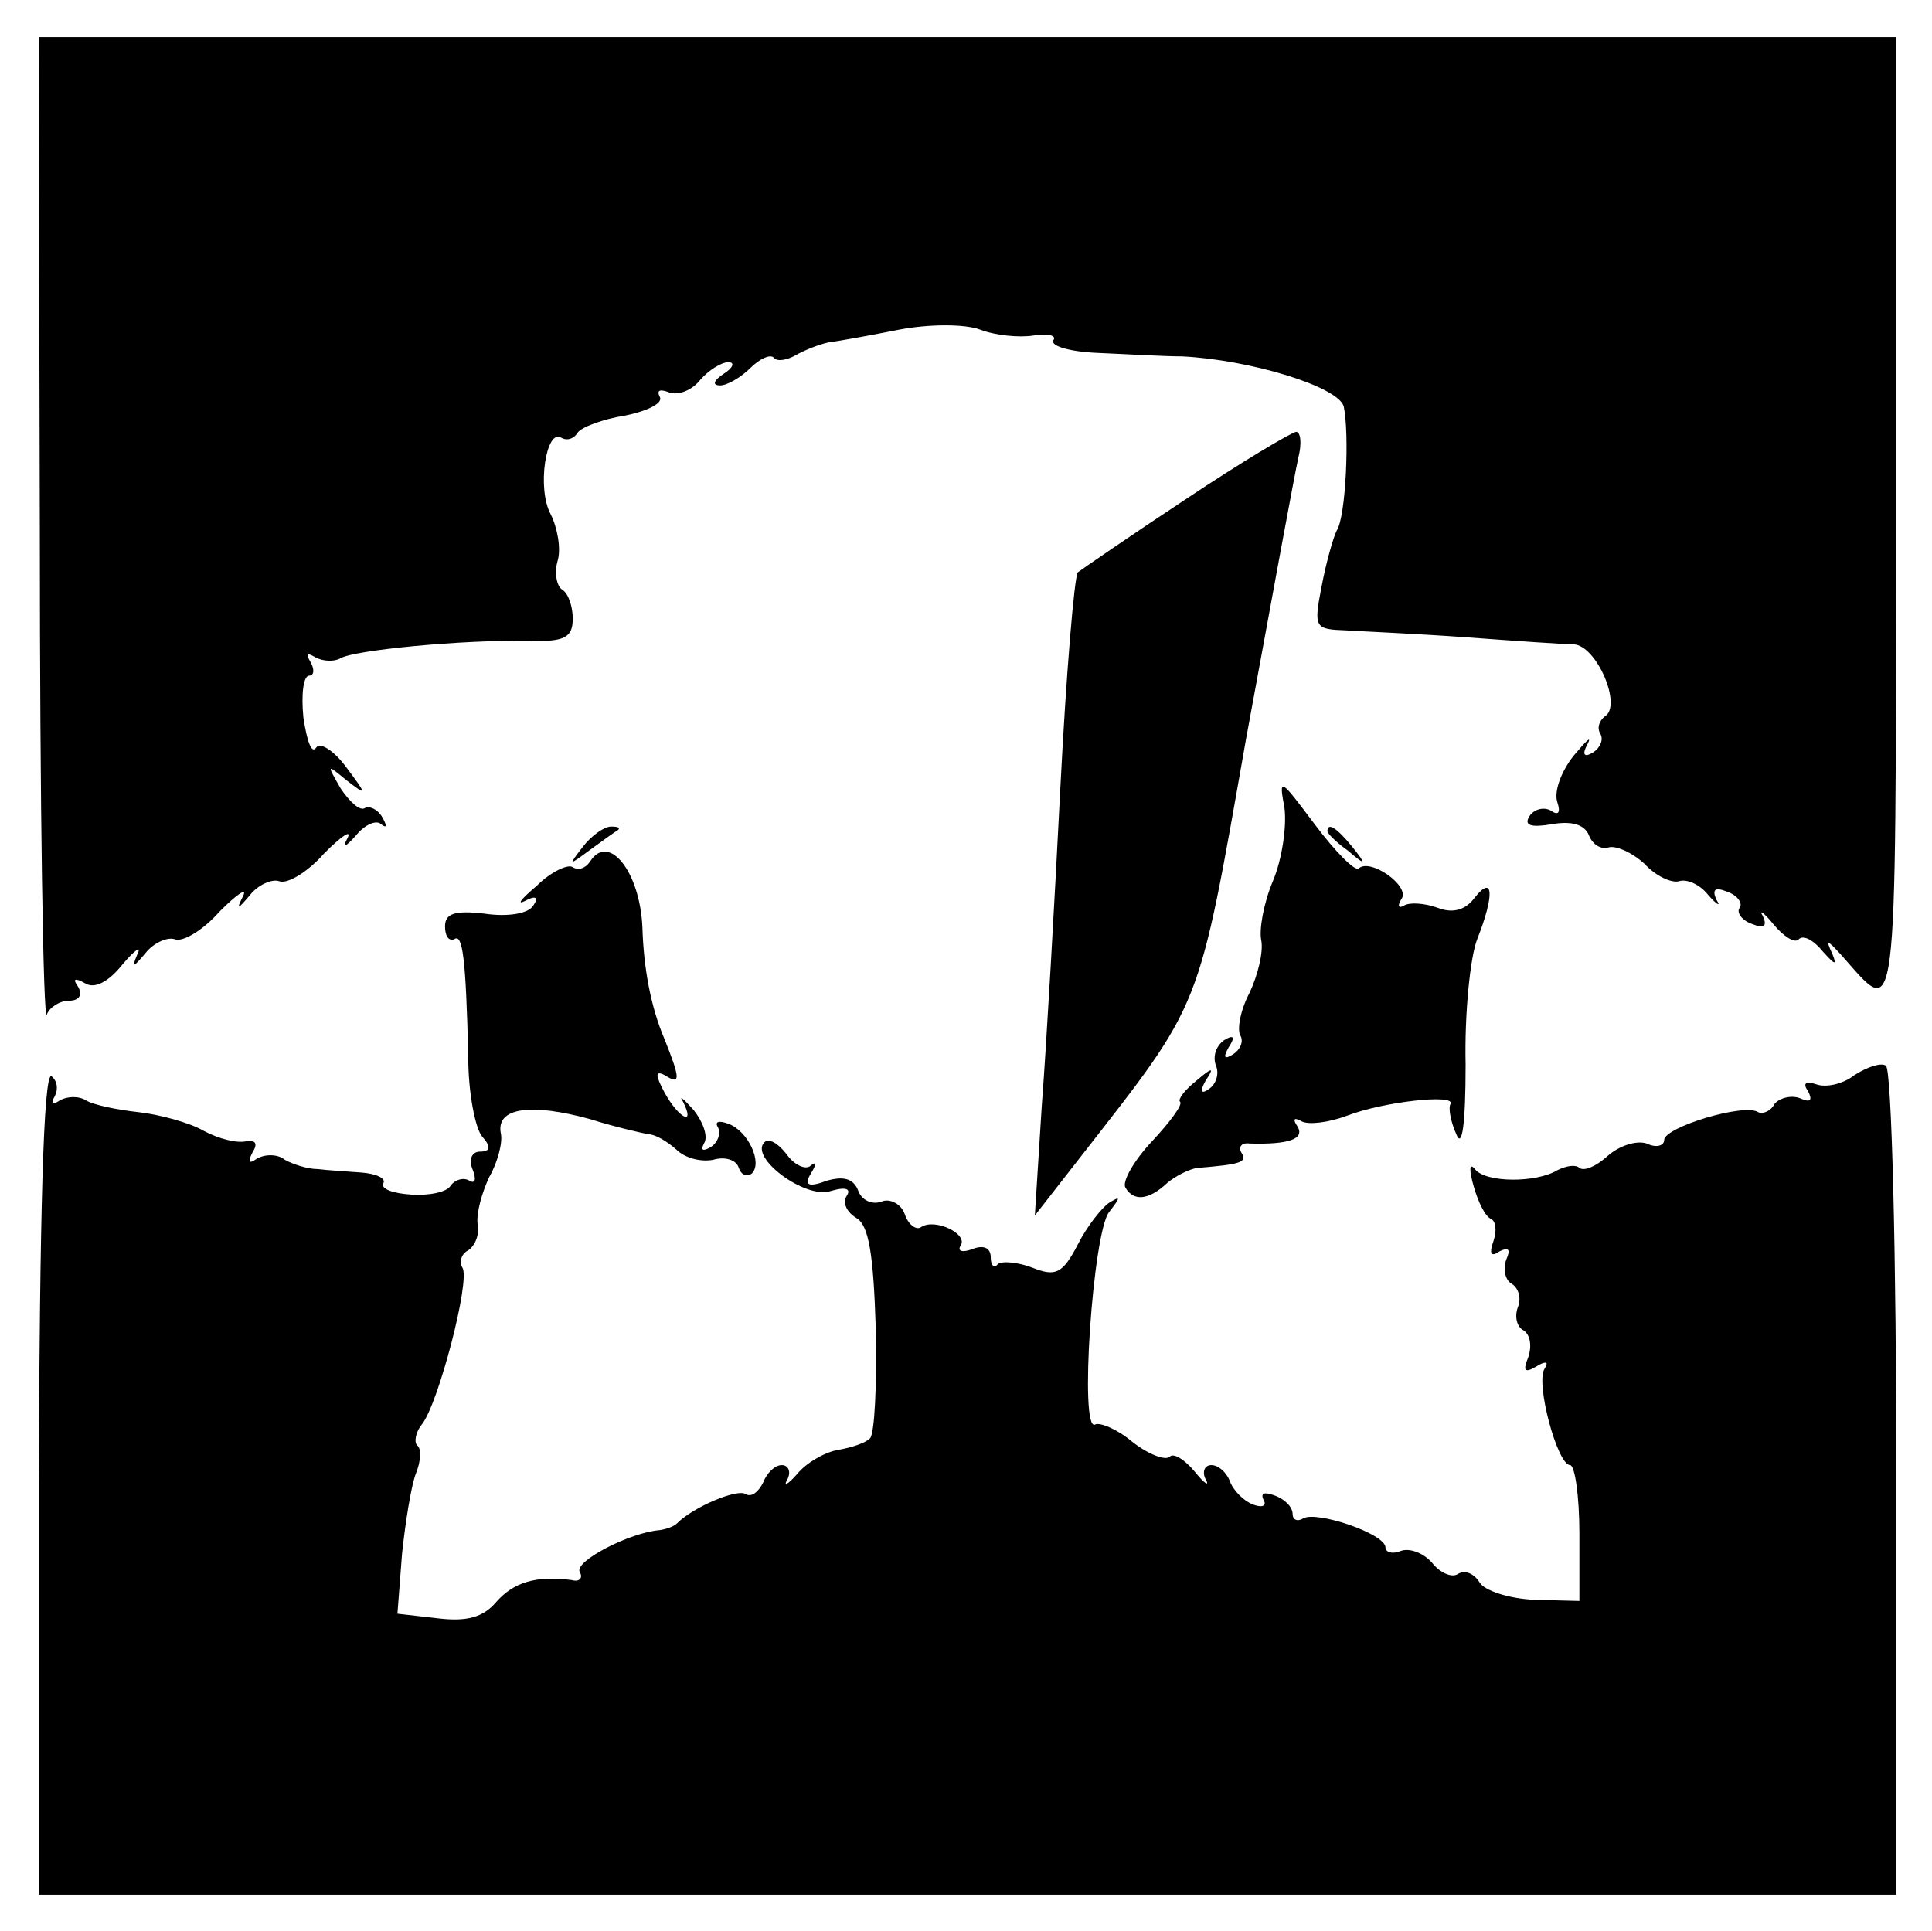
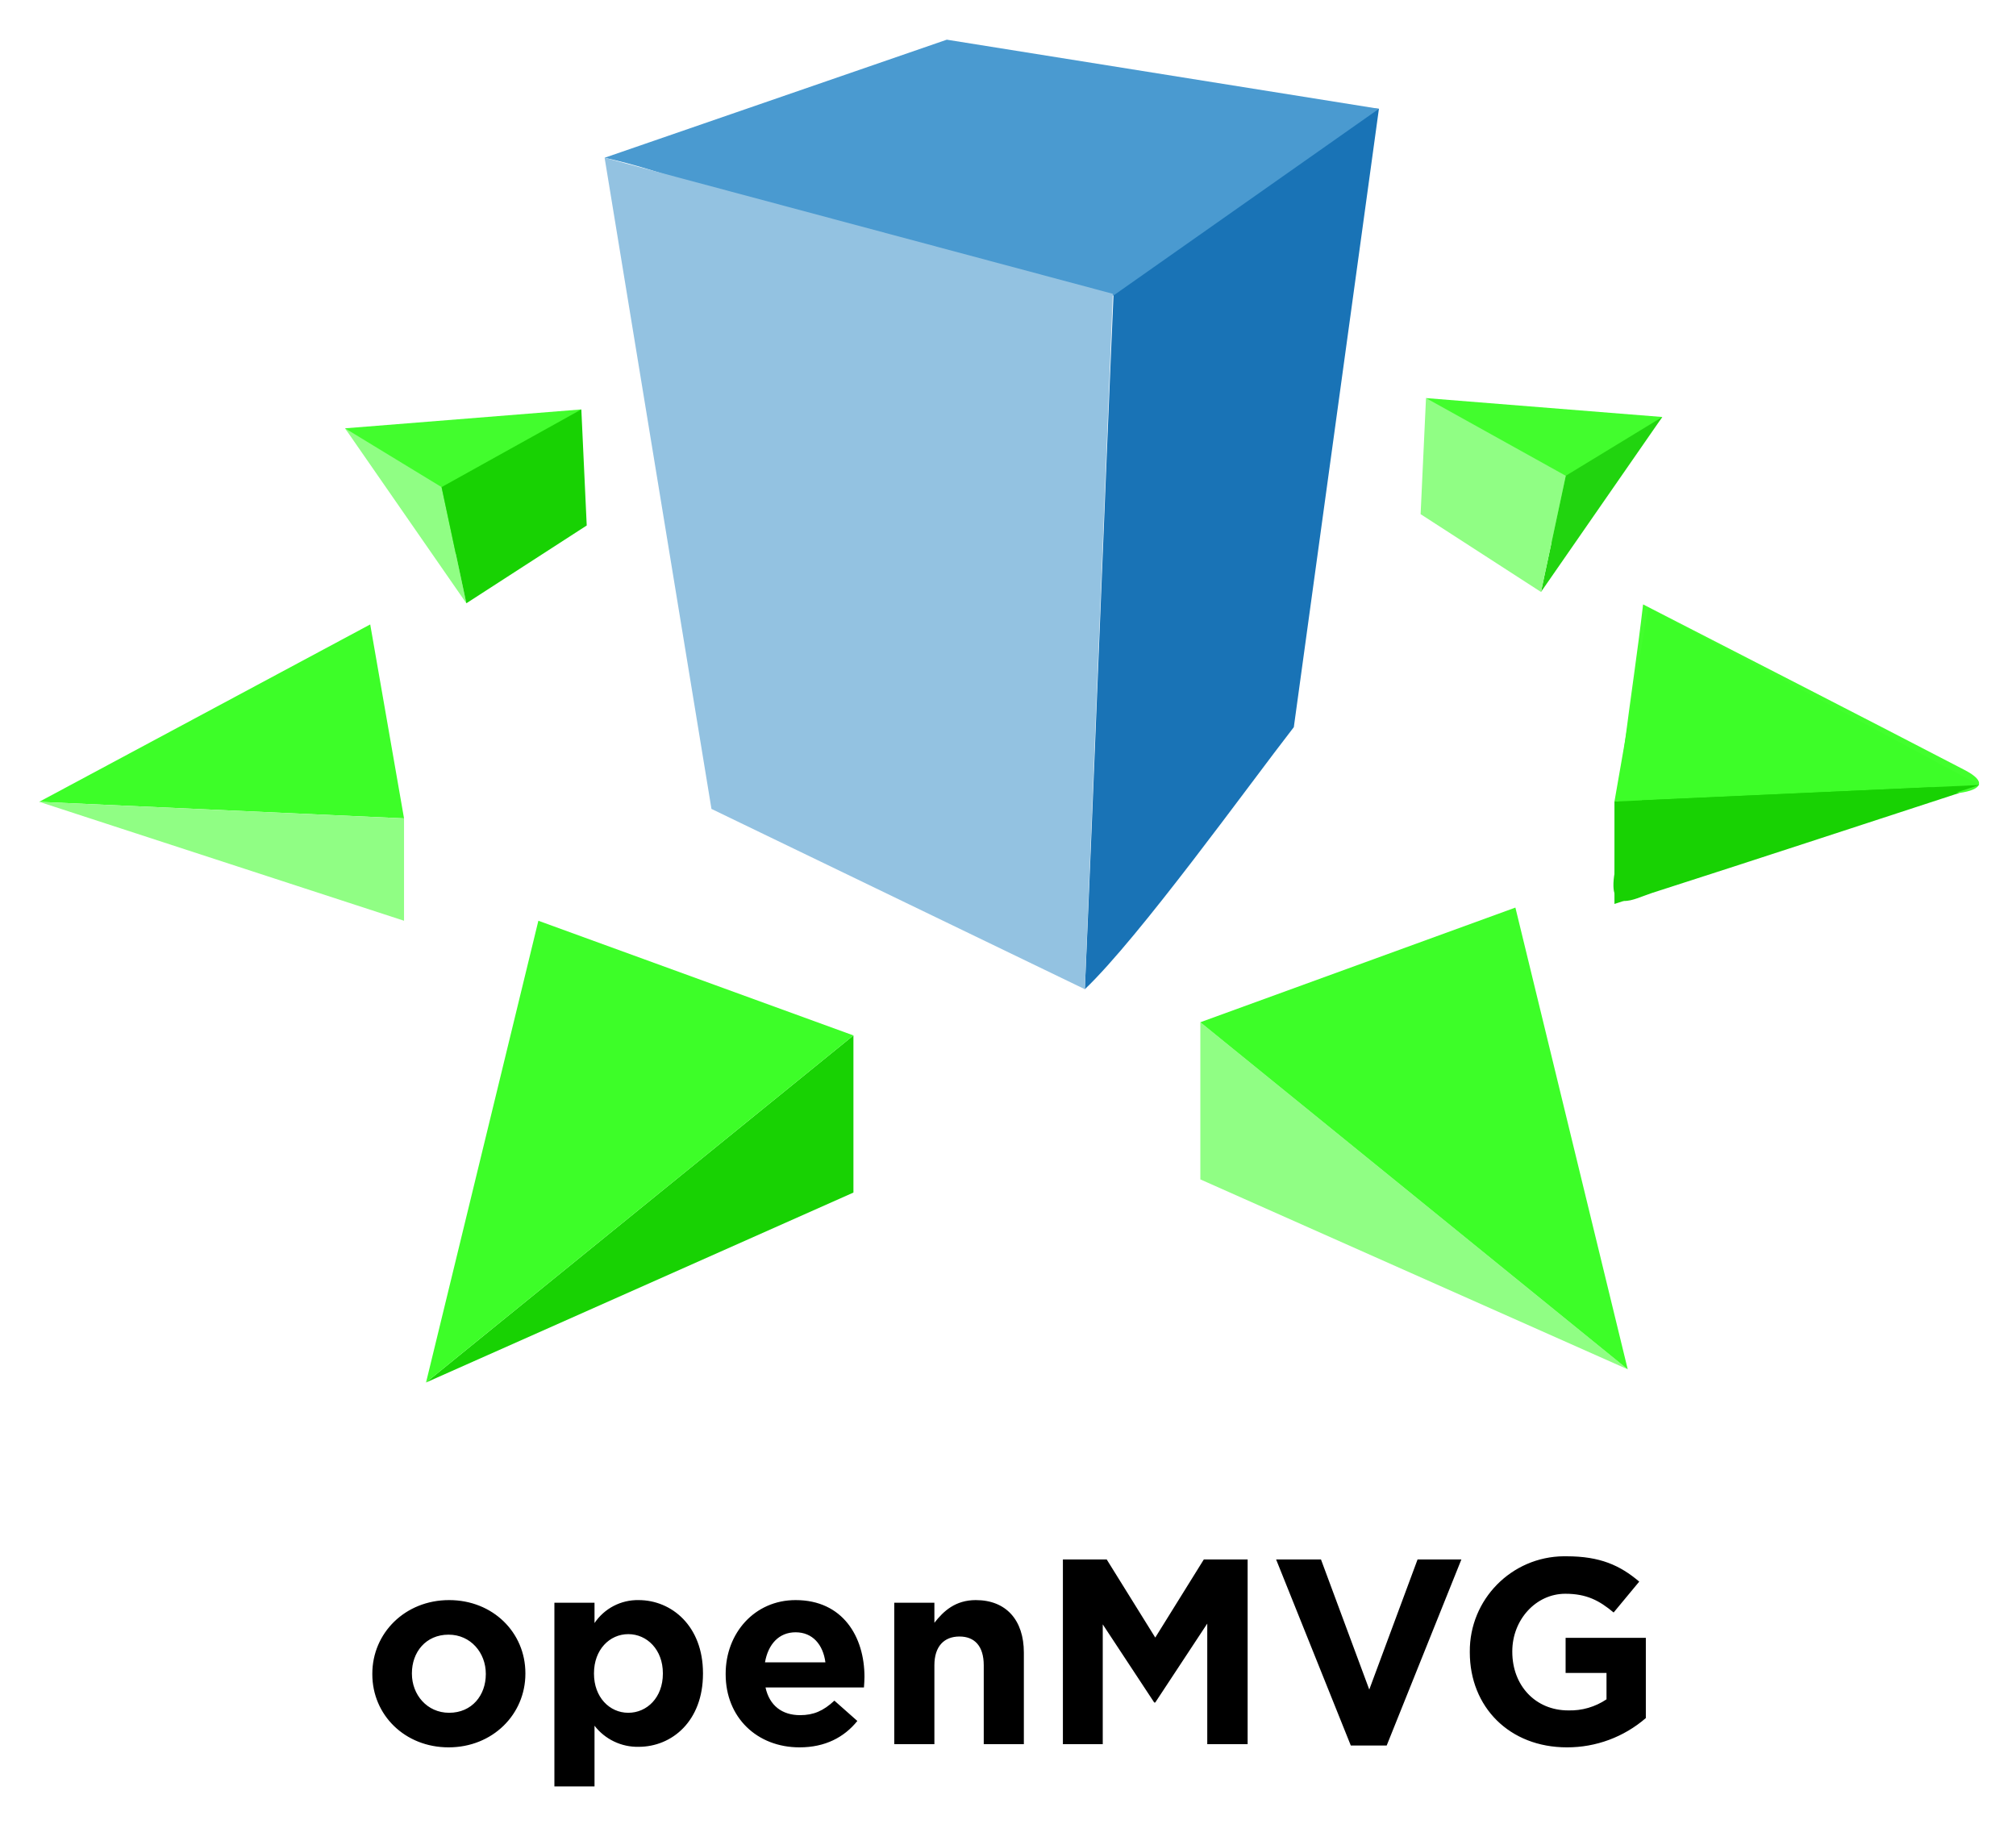
- <svg xmlns="http://www.w3.org/2000/svg" role="img" viewBox="-3.33 -3.20 166.40 166.28">
-   <path d="M.1 42.7c0 23.6.3 42.2.6 41.5.2-.6 1.1-1.2 1.9-1.2.9 0 1.2-.5.8-1.2-.5-.7-.3-.8.6-.3.8.5 2-.1 3.2-1.6 1.1-1.3 1.7-1.7 1.3-.9-.5 1.2-.4 1.2.7-.1.7-.9 1.9-1.4 2.5-1.2.7.3 2.5-.8 3.9-2.4 1.5-1.5 2.4-2.1 2-1.3-.6 1.2-.5 1.2.6-.1.7-.9 1.9-1.4 2.5-1.2.7.3 2.5-.8 3.9-2.4 1.5-1.5 2.4-2.1 2-1.3-.5.9-.2.8.7-.2.8-1 1.8-1.4 2.2-1 .5.4.5.1.1-.6s-1.1-1-1.5-.8c-.4.3-1.3-.5-2.1-1.7-1.2-2.1-1.2-2.1.5-.7 1.8 1.4 1.8 1.3 0-1.1-1.1-1.5-2.3-2.2-2.6-1.7-.4.6-.8-.6-1.1-2.6-.2-2 0-3.6.5-3.6.4 0 .5-.5.1-1.2s-.3-.8.4-.4 1.7.4 2.2.1c1.2-.7 10.4-1.6 16.3-1.5 3 .1 3.7-.3 3.7-1.9 0-1.1-.4-2.2-.9-2.5-.5-.3-.7-1.5-.4-2.5.3-1 0-2.8-.6-4-1.2-2.2-.4-7.4.9-6.6.5.3 1.1.1 1.4-.4.3-.5 2.2-1.2 4.1-1.5 2-.4 3.3-1.1 3-1.6-.3-.6 0-.7.8-.4.8.3 2-.2 2.7-1.1.7-.8 1.8-1.5 2.4-1.5.6 0 .4.5-.4 1-.9.6-1 1-.3 1 .6 0 1.8-.7 2.6-1.5s1.7-1.2 2-.9c.3.4 1.2.2 1.9-.2s1.9-.9 2.8-1.1c.8-.1 3.6-.6 6.1-1.1 2.6-.5 5.7-.5 7 0 1.3.5 3.4.7 4.6.5 1.2-.2 2 0 1.7.4-.3.5 1.4 1 3.8 1.1 2.4.1 5.7.3 7.3.3 5.9.3 13.4 2.6 13.9 4.3.5 2.3.2 9.5-.6 10.7-.3.6-.9 2.7-1.3 4.8-.7 3.6-.6 3.7 2.1 3.8 1.6.1 6.3.3 10.4.6 4.1.3 8.3.6 9.2.6 2 .1 4.2 5.3 2.7 6.2-.5.4-.7 1-.4 1.5.3.5 0 1.2-.6 1.6-.8.5-1 .2-.5-.7.4-.8-.1-.3-1.2 1-1.1 1.4-1.7 3.1-1.4 4 .3.9.1 1.2-.6.7-.6-.3-1.4-.1-1.8.5-.5.8.1 1 1.9.7 1.7-.3 2.8 0 3.2.9.3.8 1 1.3 1.7 1.1.6-.2 2 .4 3.1 1.4 1 1.1 2.4 1.7 3 1.5.7-.2 1.8.3 2.5 1.2.8.9 1.1 1 .7.4-.4-.9-.1-1.1.9-.7.9.3 1.4 1 1.1 1.4-.3.4.2 1.1 1.1 1.4 1 .4 1.3.2.9-.7-.4-.6.1-.3.9.7.9 1.1 1.9 1.7 2.2 1.3.4-.4 1.3.1 2.1 1.1 1 1.1 1.2 1.2.8.2-.6-1.3-.5-1.3.7 0 5 5.6 4.7 7.6 4.8-37.4V0H0l.1 42.7z" />
-   <path d="M98.8 39.8c-4.7 3.1-8.9 6-9.3 6.3-.3.4-1 8.7-1.5 18.5-.5 9.9-1.2 22.2-1.6 27.4l-.6 9.5 3.9-5c10.6-13.6 10.1-12.3 14.3-36.1 2.2-12 4.2-22.9 4.5-24.2.3-1.2.2-2.2-.2-2.2-.5.1-4.7 2.6-9.5 5.8z" />
-   <path d="M107.3 66.4c.2 1.6-.2 4.4-1 6.3-.8 1.9-1.2 4.2-1 5.1.2 1-.3 3-1 4.5-.8 1.5-1.1 3.2-.8 3.7.3.5 0 1.2-.6 1.6-.8.5-.9.3-.4-.6.6-.9.4-1.1-.4-.6-.7.5-1 1.4-.7 2.2.3.7 0 1.6-.6 2-.7.5-.8.2-.3-.7.8-1.2.6-1.2-.8 0-1 .8-1.6 1.6-1.4 1.8.3.2-.9 1.8-2.4 3.4-1.6 1.7-2.6 3.5-2.3 4 .7 1.2 2 1.1 3.6-.4.7-.6 1.9-1.2 2.6-1.3 3.8-.3 4.3-.5 3.8-1.3-.3-.5 0-.9.7-.8 3.4.1 4.8-.4 4.1-1.5-.4-.6-.3-.8.4-.4.6.3 2.3.1 3.9-.5 3.1-1.2 9.4-1.9 8.9-1-.2.3 0 1.5.5 2.6.5 1.3.8-.9.8-6-.1-4.4.4-9.3 1-10.8 1.5-3.8 1.4-5.6-.2-3.6-.8 1.1-1.9 1.4-3.2.9-1.1-.4-2.4-.5-2.9-.2s-.6 0-.2-.6c.7-1.1-2.7-3.5-3.7-2.6-.3.3-2-1.4-3.8-3.8-3-4-3.1-4.1-2.6-1.4zm-60.4 3.3c-1.3 1.7-1.3 1.7.6.3 1.1-.8 2.2-1.6 2.4-1.7.2-.2 0-.3-.6-.3s-1.7.8-2.4 1.7z" />
-   <path d="M111 68.4c0 .2.8 1 1.8 1.7 1.5 1.3 1.6 1.2.3-.4s-2.1-2.1-2.1-1.3zM47.5 71c-.4.6-1 .8-1.5.5-.4-.3-1.9.4-3.1 1.6-1.3 1.1-1.8 1.7-1 1.3.9-.5 1.2-.3.7.4-.4.7-2.2 1-4.2.7-2.6-.3-3.4 0-3.4 1.1 0 .8.3 1.3.8 1.1.7-.5 1 1.5 1.2 10.2 0 3 .6 6.1 1.2 6.8.8.9.7 1.3-.2 1.3-.7 0-1 .7-.6 1.6.3.8.2 1.2-.3.9-.5-.3-1.2-.1-1.6.4-.3.6-1.9.9-3.4.8-1.6-.1-2.7-.5-2.4-1 .2-.4-.6-.8-1.9-.9-1.3-.1-3-.2-3.8-.3-.8 0-2.1-.4-2.8-.8-.6-.5-1.7-.5-2.4-.1-.7.5-.8.3-.4-.5.5-.8.3-1.1-.5-1-.8.2-2.4-.2-3.7-.9-1.2-.7-3.8-1.4-5.6-1.6-1.8-.2-3.8-.6-4.5-1-.6-.4-1.6-.4-2.3 0-.6.4-.8.3-.4-.4.3-.6.2-1.3-.3-1.7-.7-.3-1 12.3-1.1 35V160h160v-35.4c0-19.5-.4-35.7-.9-36-.4-.3-1.6.1-2.7.8-1 .8-2.5 1.1-3.3.8-.9-.3-1.2-.1-.7.6.4.8.2 1-.7.6-.8-.3-1.8 0-2.2.5-.3.6-1 .9-1.4.7-1.2-.8-8.1 1.3-8.1 2.4 0 .5-.7.7-1.5.3-.9-.3-2.4.2-3.4 1.1-1 .9-2 1.3-2.4 1-.3-.3-1.1-.2-1.9.2-1.8 1.1-6.2 1.1-7.1-.1-.5-.6-.5.1-.1 1.5s1 2.6 1.5 2.8c.4.2.5 1 .2 1.9-.4 1.1-.2 1.4.5.9.8-.4 1-.2.6.7-.3.8-.1 1.8.5 2.1.6.4.8 1.3.5 2-.3.8-.1 1.7.5 2 .6.4.7 1.4.4 2.3-.5 1.2-.3 1.4.7.8.8-.5 1.1-.4.7.2-.8 1.2 1.1 8.3 2.2 8.3.4 0 .8 2.6.8 5.9v5.8l-3.9-.1c-2.2-.1-4.3-.8-4.7-1.5-.5-.8-1.3-1.1-1.9-.7-.5.3-1.5-.1-2.2-1-.7-.8-1.9-1.3-2.7-1-.7.3-1.3.1-1.3-.3 0-1.2-6-3.2-7.1-2.5-.5.3-.9.1-.9-.4 0-.6-.7-1.3-1.6-1.6-.8-.3-1.2-.2-.9.4.3.5-.1.7-.9.4-.8-.3-1.7-1.2-2-2-.3-.8-1-1.4-1.6-1.4-.6 0-.8.6-.5 1.2.4.7-.1.4-.9-.6-.9-1.1-1.9-1.7-2.2-1.3-.4.3-1.8-.2-3.2-1.3-1.3-1.1-2.8-1.7-3.2-1.5-1.4.8-.2-16.6 1.2-18.3 1-1.3 1-1.4 0-.8-.6.4-1.9 2-2.7 3.6-1.3 2.5-1.9 2.8-3.9 2-1.3-.5-2.7-.6-3-.3-.3.4-.6.1-.6-.6 0-.8-.6-1.1-1.6-.7-.8.3-1.3.2-1-.3.7-1-2.2-2.4-3.4-1.6-.4.3-1.1-.2-1.4-1.1-.3-.9-1.3-1.4-2-1.1-.8.3-1.7-.1-2-.9-.4-1.1-1.3-1.3-2.7-.9-1.6.6-2 .4-1.4-.6.5-.8.5-1.1 0-.7-.4.4-1.4 0-2.1-1-.7-.9-1.5-1.4-1.9-1-1.3 1.3 3.5 4.9 5.7 4.2 1.3-.4 1.8-.2 1.4.4-.4.6 0 1.4.8 1.9 1.1.6 1.5 3.1 1.7 9.6.1 4.8-.1 9-.5 9.4-.4.4-1.6.8-2.8 1-1.1.2-2.7 1.1-3.5 2.1-.8.9-1.2 1.1-.8.4.3-.6.1-1.2-.5-1.2s-1.3.7-1.6 1.5c-.4.8-1 1.3-1.5 1-.7-.5-4.5 1.1-5.9 2.5-.3.3-.9.5-1.5.6-2.6.2-7.4 2.7-6.9 3.6.3.5 0 .9-.7.7-3.1-.4-5 .2-6.5 1.9-1.1 1.3-2.5 1.7-5 1.4l-3.5-.4.4-5.2c.3-2.8.8-5.9 1.2-6.9.4-1 .5-2.1.1-2.4-.3-.3-.1-1.2.4-1.8 1.4-1.7 4.2-12.4 3.5-13.5-.3-.5-.1-1.2.5-1.5.6-.4 1-1.4.8-2.3-.1-1 .4-2.7 1-4 .7-1.2 1.2-3 1-3.8-.4-2.2 2.6-2.6 7.7-1.2 2.2.7 4.5 1.2 5 1.3.6 0 1.6.6 2.4 1.3.8.8 2.2 1.1 3.2.9 1-.3 2 0 2.2.7.2.6.7.8 1.1.5 1-.9-.3-3.7-2-4.3-.8-.3-1.2-.2-.9.3.3.5 0 1.3-.6 1.7-.7.4-.9.3-.6-.3.4-.6-.1-1.9-.9-2.9-.9-1-1.3-1.3-.9-.7 1.1 2.2-.4 1.4-1.6-.8-.8-1.5-.8-1.9 0-1.5 1.4.9 1.4.4 0-3.1-1.2-2.8-1.8-6.2-1.9-9.6-.2-4.8-2.9-8.2-4.5-5.7z" />
+ <svg xmlns="http://www.w3.org/2000/svg" role="img" viewBox="-2.17 -2.17 502.84 454.84">
+   <defs>
+     <style>.cls-4{fill:#18d203}.cls-5{fill:#3dfe28}.cls-6{fill:#90fe84}.cls-7{fill:#42fd2d}</style>
+   </defs>
+   <path d="M90.696 415.446v-.13c0-10.138 8.163-18.367 19.156-18.367 10.927 0 19.023 8.097 19.023 18.235v.132c0 10.136-8.162 18.365-19.155 18.365-10.927 0-19.024-8.097-19.024-18.235zm28.306 0v-.13c0-5.202-3.753-9.744-9.282-9.744-5.727 0-9.15 4.412-9.15 9.612v.132c0 5.2 3.752 9.742 9.282 9.742 5.727 0 9.15-4.411 9.15-9.612zm17.108-17.838h10.007v5.069a12.956 12.956 0 0 1 10.992-5.728c8.229 0 16.062 6.452 16.062 18.235v.132c0 11.782-7.701 18.233-16.062 18.233a13.55 13.55 0 0 1-10.992-5.266v15.14H136.11zm27.055 17.708v-.132c0-5.859-3.95-9.742-8.623-9.742-4.673 0-8.557 3.883-8.557 9.742v.132c0 5.858 3.884 9.742 8.557 9.742 4.674 0 8.623-3.819 8.623-9.742zm15.662.13v-.13c0-10.073 7.175-18.367 17.443-18.367 11.784 0 17.181 9.15 17.181 19.156 0 .79-.065 1.712-.131 2.633h-24.553c.987 4.542 4.147 6.912 8.623 6.912 3.357 0 5.793-1.053 8.557-3.62l5.727 5.068c-3.291 4.08-8.031 6.583-14.416 6.583-10.598 0-18.431-7.439-18.431-18.235zm24.882-2.961c-.592-4.477-3.226-7.504-7.439-7.504-4.147 0-6.845 2.962-7.635 7.504zm17.175-14.877h10.006v5.003c2.304-2.962 5.266-5.662 10.335-5.662 7.57 0 11.98 5.003 11.98 13.1v22.842H243.2v-19.682c0-4.74-2.239-7.176-6.057-7.176s-6.253 2.436-6.253 7.176v19.682h-10.006zm42.058-10.795h10.928l12.111 19.484 12.113-19.484h10.927v46.078H298.95v-30.083l-12.968 19.682h-.262l-12.837-19.484v29.885h-9.94zm53.182 0h11.19l12.046 32.452 12.046-32.452h10.928l-18.629 46.407h-8.952zm48.311 23.171v-.132a23.65 23.65 0 0 1 23.465-23.834q.347-.003.694.005c8.294 0 13.297 2.238 18.101 6.319l-6.385 7.701c-3.554-2.962-6.714-4.674-12.045-4.674-7.373 0-13.232 6.518-13.232 14.35v.133c0 8.426 5.793 14.613 13.955 14.613a16.178 16.178 0 0 0 9.545-2.765v-6.583H388.33v-8.755h20.012v20.012a29.91 29.91 0 0 1-19.683 7.307c-14.35 0-24.224-10.071-24.224-23.697z" />
+   <path fill="#1973b6" d="M320.542 179.207c-11.458 14.748-38.493 52.382-52.126 65.367 2.26-51.389 5.036-125.162 7.297-176.55.887-26.377 12.829-17.026 32.03-27.825 10.823-6.086 19.873-16.778 34.024-15.231" />
+   <path fill="#42fe2d" d="M400.57 215.438c.183-21.82 4.34-43.189 7.086-66.852 27.46 14.123 53.873 27.626 80.195 41.305 5.734 2.98 4.142 4.966-1.316 5.728-18.385 2.379-36.634-1.223-54.975-1.373-12.716-.103-23.416.94-25.45 16.618a5.15 5.15 0 0 1-5.54 4.574z" />
+   <path fill="#17d102" d="M400.57 215.438c8.117-25.638 8.117-25.542 37.454-25.593 16.423-.03 32.502 2.478 48.509 5.775-25.53 8.331-51.042 16.727-76.615 24.934-4.501 1.444-11.178 5.573-9.348-5.116z" />
+   <path d="M210.697 256.101l-106.603 86.572 106.603-47.375v-39.197z" class="cls-4" />
+   <path d="M132.113 227.497l-28.019 115.176 106.603-86.572-78.584-28.604zM7.607 197.831l82.563-44.244 8.436 48.373-90.999-4.129z" class="cls-5" />
+   <path d="M98.606 227.497V201.96l-90.999-4.129 90.999 29.666z" class="cls-6" />
+   <path d="M83.893 104.667l58.935-4.712-31.288 36.117-27.647-31.405z" class="cls-7" />
+   <path d="M114.151 148.31l-30.258-43.643 24.075 14.662 6.183 28.981z" class="cls-6" />
+   <path d="M107.969 119.329l34.859-19.374 1.346 28.949-30.023 19.406-6.182-28.981z" class="cls-4" />
+   <path d="M297.223 252.815l106.603 86.573-106.603-47.376v-39.197z" class="cls-6" />
+   <path d="M375.807 224.212l28.019 115.176-106.603-86.573 78.584-28.603zm115.707-30.572l-82.563-44.244-8.436 48.373 90.999-4.129z" class="cls-5" />
+   <path d="M400.515 223.306v-25.537l90.999-4.129-90.999 29.666z" class="cls-4" />
+   <path d="M412.446 101.842l-58.935-4.712 31.287 36.117 27.648-31.405z" class="cls-7" />
+   <path fill="#21d40f" d="M382.188 145.486l30.258-43.644-24.076 14.662-6.182 28.982z" />
+   <path d="M388.37 116.505L353.511 97.13l-1.346 28.95 30.023 19.406 6.182-28.981z" class="cls-6" />
+   <path fill="#4a9ad0" d="M233.984 7.728l107.783 17.24-66.208 46.571c-7.143 0-8.544 3.69-33.575-2.13-27.696-6.437-65.56-26.212-93.35-32.227" />
+   <path fill="#93c2e1" d="M148.635 37.182l26.651 162.417 93.13 44.975 6.982-173.458-126.763-33.934z" />
</svg>
